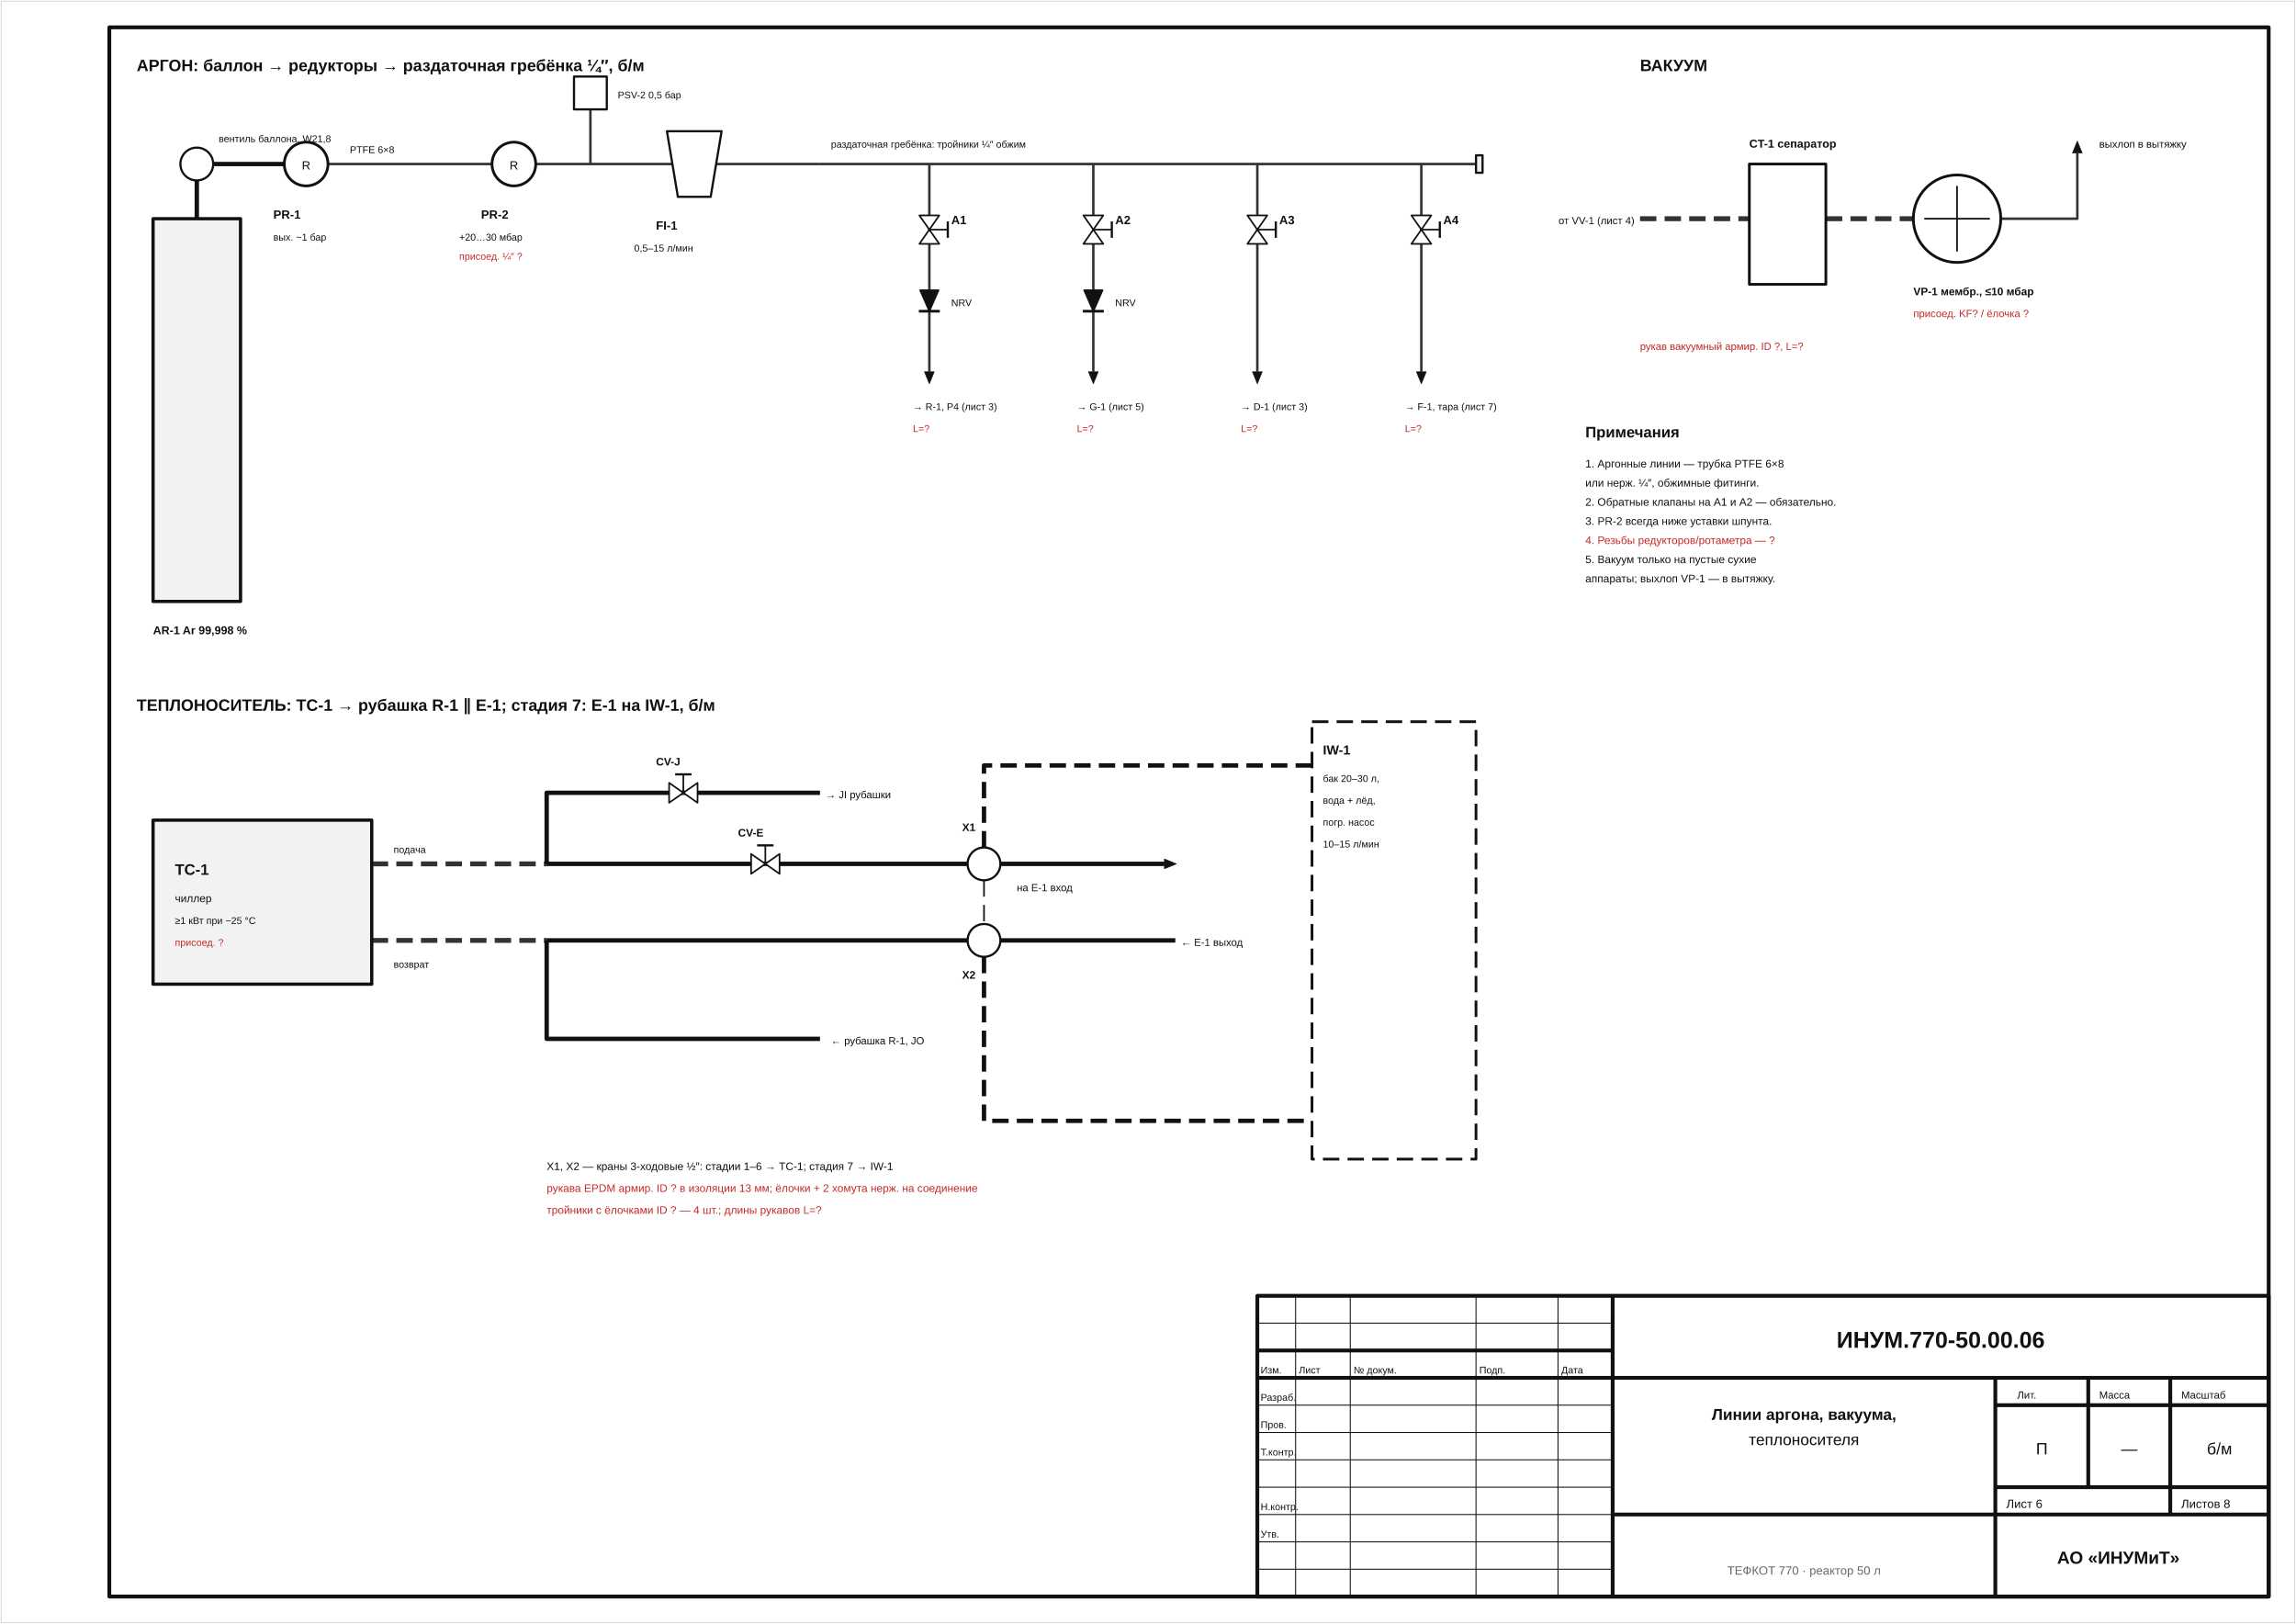
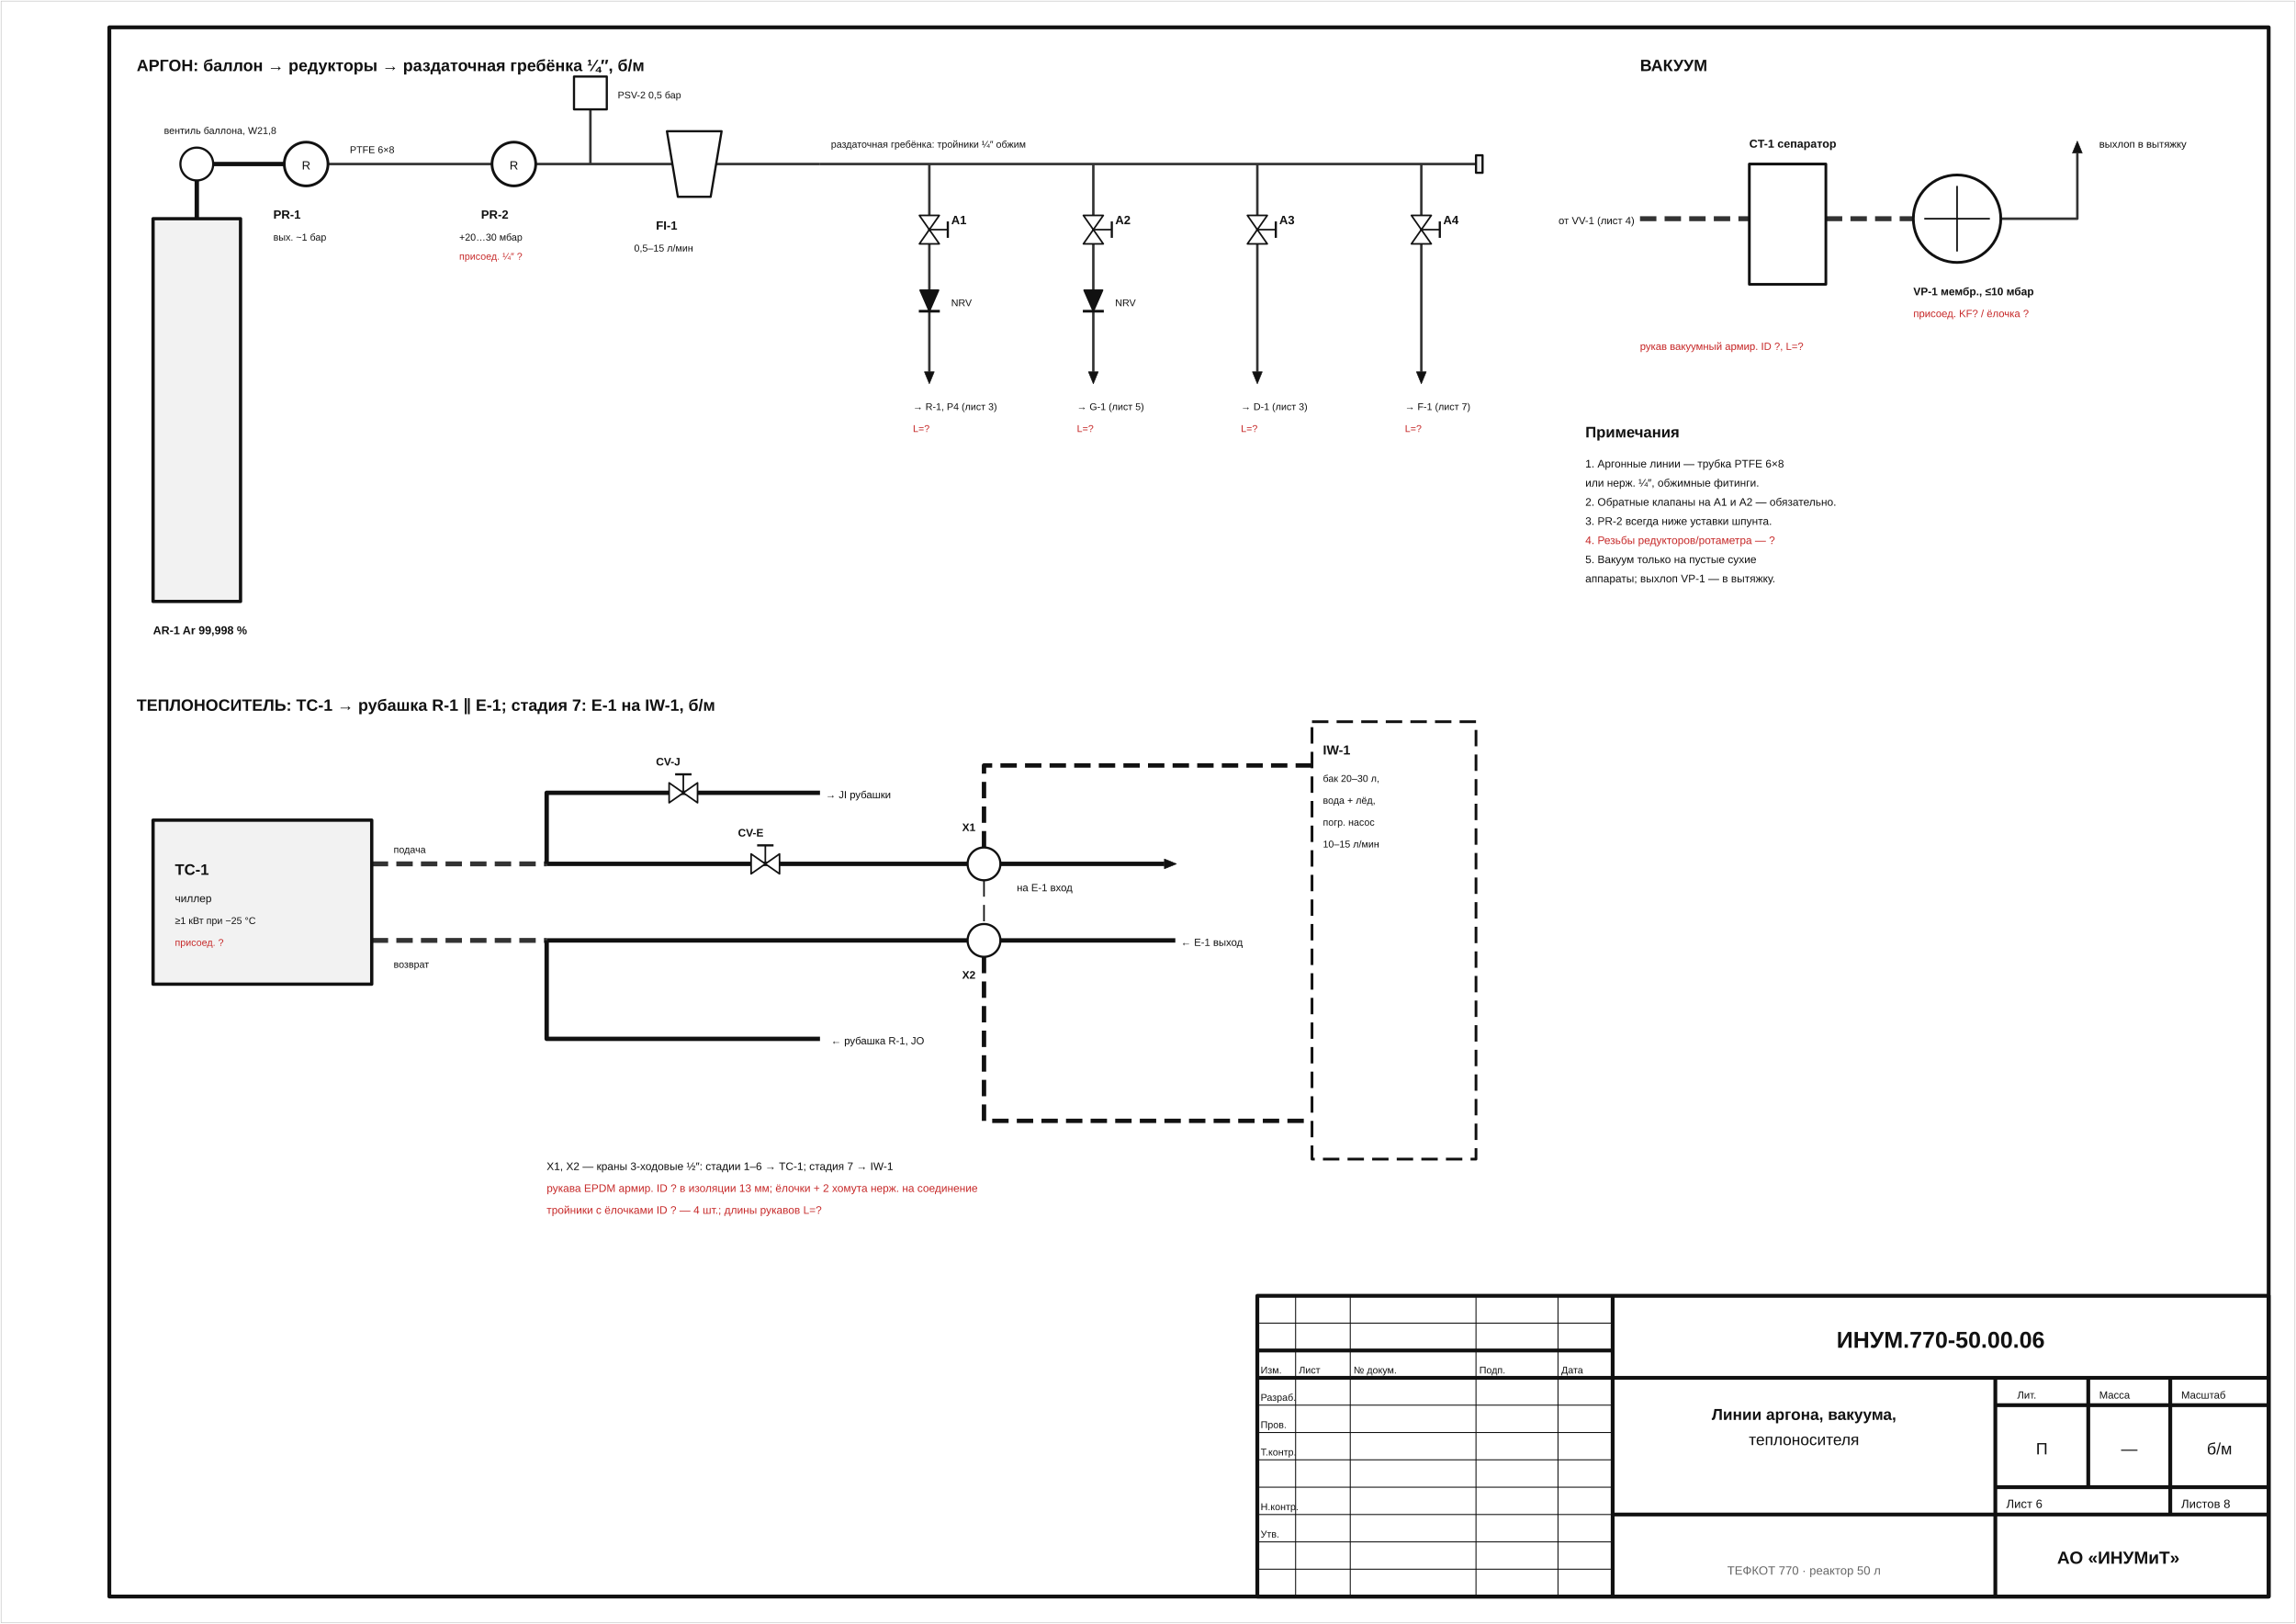
<svg xmlns="http://www.w3.org/2000/svg" viewBox="0 0 420.0 297.0" width="420.0mm" height="297.0mm" font-family="Arial, 'Liberation Sans', sans-serif">
  <rect width="100%" height="100%" fill="#fff" />
  <path d="M230.00,247.00 L295.00,247.00" fill="none" stroke="#111111" stroke-width="0.7" stroke-linejoin="round" />
  <path d="M230.00,252.00 L295.00,252.00" fill="none" stroke="#111111" stroke-width="0.7" stroke-linejoin="round" />
  <path d="M295.00,237.00 L295.00,292.00" fill="none" stroke="#111111" stroke-width="0.7" stroke-linejoin="round" />
  <path d="M295.00,252.00 L415.00,252.00" fill="none" stroke="#111111" stroke-width="0.7" stroke-linejoin="round" />
  <path d="M365.00,252.00 L365.00,292.00" fill="none" stroke="#111111" stroke-width="0.7" stroke-linejoin="round" />
  <path d="M295.00,277.00 L415.00,277.00" fill="none" stroke="#111111" stroke-width="0.7" stroke-linejoin="round" />
  <path d="M365.00,257.00 L415.00,257.00" fill="none" stroke="#111111" stroke-width="0.7" stroke-linejoin="round" />
  <path d="M365.00,272.00 L415.00,272.00" fill="none" stroke="#111111" stroke-width="0.7" stroke-linejoin="round" />
  <path d="M382.00,252.00 L382.00,272.00" fill="none" stroke="#111111" stroke-width="0.7" stroke-linejoin="round" />
  <path d="M397.00,252.00 L397.00,272.00" fill="none" stroke="#111111" stroke-width="0.7" stroke-linejoin="round" />
  <path d="M397.00,272.00 L397.00,277.00" fill="none" stroke="#111111" stroke-width="0.7" stroke-linejoin="round" />
  <path d="M36.00,40.00 L36.00,33.00" fill="none" stroke="#111111" stroke-width="0.8" stroke-linejoin="round" />
  <path d="M39.00,30.00 L52.00,30.00" fill="none" stroke="#111111" stroke-width="0.8" stroke-linejoin="round" />
  <path d="M60.00,30.00 L90.00,30.00" fill="none" stroke="#333333" stroke-width="0.45" stroke-linejoin="round" />
  <path d="M98.00,30.00 L150.00,30.00" fill="none" stroke="#333333" stroke-width="0.45" stroke-linejoin="round" />
  <path d="M108.00,30.00 L108.00,20.00" fill="none" stroke="#333333" stroke-width="0.45" stroke-linejoin="round" />
  <path d="M150.00,30.00 L270.00,30.00" fill="none" stroke="#333333" stroke-width="0.45" stroke-linejoin="round" />
  <path d="M170.00,30.00 L170.00,68.00" fill="none" stroke="#333333" stroke-width="0.45" stroke-linejoin="round" />
  <path d="M200.00,30.00 L200.00,68.00" fill="none" stroke="#333333" stroke-width="0.45" stroke-linejoin="round" />
  <path d="M230.00,30.00 L230.00,68.00" fill="none" stroke="#333333" stroke-width="0.45" stroke-linejoin="round" />
  <path d="M260.00,30.00 L260.00,68.00" fill="none" stroke="#333333" stroke-width="0.45" stroke-linejoin="round" />
  <path d="M300.00,40.00 L320.00,40.00" fill="none" stroke="#333333" stroke-width="0.9" stroke-dasharray="3 1.5" stroke-linejoin="round" />
  <path d="M334.00,40.00 L350.00,40.00" fill="none" stroke="#333333" stroke-width="0.9" stroke-dasharray="3 1.5" stroke-linejoin="round" />
  <path d="M366.00,40.00 L380.00,40.00 L380.00,28.00" fill="none" stroke="#333333" stroke-width="0.45" stroke-linejoin="round" />
  <path d="M68.00,158.00 L100.00,158.00" fill="none" stroke="#333333" stroke-width="0.9" stroke-dasharray="3 1.5" stroke-linejoin="round" />
  <path d="M68.00,172.00 L100.00,172.00" fill="none" stroke="#333333" stroke-width="0.9" stroke-dasharray="3 1.5" stroke-linejoin="round" />
  <path d="M100.00,158.00 L100.00,145.00 L150.00,145.00" fill="none" stroke="#111111" stroke-width="0.8" stroke-linejoin="round" />
  <path d="M100.00,158.00 L177.00,158.00" fill="none" stroke="#111111" stroke-width="0.8" stroke-linejoin="round" />
  <path d="M183.00,158.00 L213.00,158.00" fill="none" stroke="#111111" stroke-width="0.8" stroke-linejoin="round" />
  <path d="M100.00,172.00 L100.00,190.00 L150.00,190.00" fill="none" stroke="#111111" stroke-width="0.8" stroke-linejoin="round" />
  <path d="M100.00,172.00 L177.00,172.00" fill="none" stroke="#111111" stroke-width="0.8" stroke-linejoin="round" />
  <path d="M183.00,172.00 L215.00,172.00" fill="none" stroke="#111111" stroke-width="0.8" stroke-linejoin="round" />
  <path d="M180.00,155.00 L180.00,140.00 L240.00,140.00" fill="none" stroke="#111111" stroke-width="0.8" stroke-dasharray="3 1.5" stroke-linejoin="round" />
  <path d="M180.00,175.00 L180.00,205.00 L240.00,205.00" fill="none" stroke="#111111" stroke-width="0.8" stroke-dasharray="3 1.5" stroke-linejoin="round" />
  <path d="M0.20,0.20 L419.80,0.20 L419.80,296.80 L0.20,296.80 Z" fill="none" stroke="#bbbbbb" stroke-width="0.1" stroke-linejoin="round" />
  <path d="M20.00,5.00 L415.00,5.00 L415.00,292.00 L20.00,292.00 Z" fill="none" stroke="#111111" stroke-width="0.7" stroke-linejoin="round" />
  <path d="M230.00,237.00 L415.00,237.00 L415.00,292.00 L230.00,292.00 Z" fill="none" stroke="#111111" stroke-width="0.7" stroke-linejoin="round" />
  <path d="M230.00,242.00 L295.00,242.00" fill="none" stroke="#111111" stroke-width="0.18" stroke-linejoin="round" />
  <path d="M230.00,257.00 L295.00,257.00" fill="none" stroke="#111111" stroke-width="0.18" stroke-linejoin="round" />
  <path d="M230.00,262.00 L295.00,262.00" fill="none" stroke="#111111" stroke-width="0.18" stroke-linejoin="round" />
  <path d="M230.00,267.00 L295.00,267.00" fill="none" stroke="#111111" stroke-width="0.18" stroke-linejoin="round" />
  <path d="M230.00,272.00 L295.00,272.00" fill="none" stroke="#111111" stroke-width="0.18" stroke-linejoin="round" />
  <path d="M230.00,277.00 L295.00,277.00" fill="none" stroke="#111111" stroke-width="0.18" stroke-linejoin="round" />
  <path d="M230.00,282.00 L295.00,282.00" fill="none" stroke="#111111" stroke-width="0.18" stroke-linejoin="round" />
  <path d="M230.00,287.00 L295.00,287.00" fill="none" stroke="#111111" stroke-width="0.18" stroke-linejoin="round" />
  <path d="M237.00,237.00 L237.00,292.00" fill="none" stroke="#111111" stroke-width="0.18" stroke-linejoin="round" />
  <path d="M247.00,237.00 L247.00,292.00" fill="none" stroke="#111111" stroke-width="0.18" stroke-linejoin="round" />
  <path d="M270.00,237.00 L270.00,292.00" fill="none" stroke="#111111" stroke-width="0.18" stroke-linejoin="round" />
  <path d="M285.00,237.00 L285.00,292.00" fill="none" stroke="#111111" stroke-width="0.18" stroke-linejoin="round" />
  <text x="230.60" y="251.20" font-size="1.8" text-anchor="start" fill="#111111">Изм.</text>
  <text x="237.60" y="251.20" font-size="1.8" text-anchor="start" fill="#111111">Лист</text>
  <text x="247.60" y="251.20" font-size="1.8" text-anchor="start" fill="#111111">№ докум.</text>
  <text x="270.60" y="251.20" font-size="1.8" text-anchor="start" fill="#111111">Подп.</text>
  <text x="285.60" y="251.20" font-size="1.8" text-anchor="start" fill="#111111">Дата</text>
  <text x="230.60" y="256.20" font-size="1.8" text-anchor="start" fill="#111111">Разраб.</text>
  <text x="230.60" y="261.20" font-size="1.8" text-anchor="start" fill="#111111">Пров.</text>
  <text x="230.60" y="266.20" font-size="1.8" text-anchor="start" fill="#111111">Т.контр.</text>
  <text x="230.60" y="276.20" font-size="1.8" text-anchor="start" fill="#111111">Н.контр.</text>
  <text x="230.60" y="281.20" font-size="1.8" text-anchor="start" fill="#111111">Утв.</text>
  <text x="248.60" y="256.20" font-size="1.8" text-anchor="start" fill="#111111" />
  <text x="355.00" y="246.50" font-size="4.2" text-anchor="middle" fill="#111111" font-weight="bold">ИНУМ.770-50.00.06</text>
  <text x="330.00" y="259.70" font-size="2.9" text-anchor="middle" fill="#111111" font-weight="bold">Линии аргона, вакуума,</text>
  <text x="330.00" y="264.30" font-size="2.9" text-anchor="middle" fill="#111111">теплоносителя</text>
  <text x="369.00" y="255.80" font-size="1.9" text-anchor="start" fill="#111111">Лит.</text>
  <text x="384.00" y="255.80" font-size="1.9" text-anchor="start" fill="#111111">Масса</text>
  <text x="399.00" y="255.80" font-size="1.9" text-anchor="start" fill="#111111">Масштаб</text>
  <text x="373.50" y="266.00" font-size="3" text-anchor="middle" fill="#111111">П</text>
  <text x="389.50" y="266.00" font-size="3" text-anchor="middle" fill="#111111">—</text>
  <text x="406.00" y="266.00" font-size="3" text-anchor="middle" fill="#111111">б/м</text>
  <text x="367.00" y="275.80" font-size="2.2" text-anchor="start" fill="#111111">Лист 6</text>
  <text x="399.00" y="275.80" font-size="2.2" text-anchor="start" fill="#111111">Листов 8</text>
  <text x="387.50" y="286.00" font-size="3.2" text-anchor="middle" fill="#111111" font-weight="bold">АО «ИНУМиТ»</text>
  <text x="330.00" y="288.00" font-size="2.2" text-anchor="middle" fill="#666666">ТЕФКОТ 770 · реактор 50 л</text>
  <text x="25.00" y="13.00" font-size="3.0" text-anchor="start" fill="#111111" font-weight="bold">АРГОН: баллон → редукторы → раздаточная гребёнка ¼″, б/м</text>
  <path d="M28.00,40.00 L44.00,40.00 L44.00,110.00 L28.00,110.00 Z" fill="#f2f2f2" stroke="#111111" stroke-width="0.6" stroke-linejoin="round" />
  <text x="28.00" y="116.00" font-size="2.1" text-anchor="start" fill="#111111" font-weight="bold">AR-1 Ar 99,998 %</text>
  <circle cx="36.00" cy="30.00" r="3.00" fill="#ffffff" stroke="#111111" stroke-width="0.4" />
-   <text x="40.00" y="26.00" font-size="1.8" text-anchor="start" fill="#111111">вентиль баллона, W21,8</text>
+   <text x="30.00" y="24.50" font-size="1.8" text-anchor="start" fill="#111111">вентиль баллона, W21,8</text>
  <circle cx="56.00" cy="30.00" r="4.00" fill="#ffffff" stroke="#111111" stroke-width="0.5" />
  <text x="56.00" y="31.00" font-size="2.2" text-anchor="middle" fill="#111111">R</text>
  <text x="50.00" y="40.00" font-size="2.2" text-anchor="start" fill="#111111" font-weight="bold">PR-1</text>
  <text x="50.00" y="44.00" font-size="1.8" text-anchor="start" fill="#111111">вых. ~1 бар</text>
  <text x="64.00" y="28.00" font-size="1.8" text-anchor="start" fill="#111111">PTFE 6×8</text>
  <circle cx="94.00" cy="30.00" r="4.00" fill="#ffffff" stroke="#111111" stroke-width="0.5" />
  <text x="94.00" y="31.00" font-size="2.2" text-anchor="middle" fill="#111111">R</text>
  <text x="88.00" y="40.00" font-size="2.2" text-anchor="start" fill="#111111" font-weight="bold">PR-2</text>
  <text x="84.00" y="44.00" font-size="1.8" text-anchor="start" fill="#111111">+20…30 мбар</text>
  <text x="84.00" y="47.50" font-size="1.8" text-anchor="start" fill="#c62828">присоед. ¼″ ?</text>
  <path d="M105.00,14.00 L111.00,14.00 L111.00,20.00 L105.00,20.00 Z" fill="#ffffff" stroke="#111111" stroke-width="0.4" stroke-linejoin="round" />
  <text x="113.00" y="18.00" font-size="1.8" text-anchor="start" fill="#111111">PSV-2 0,5 бар</text>
  <path d="M122.00,24.00 L132.00,24.00 L130.00,36.00 L124.00,36.00 Z" fill="#ffffff" stroke="#111111" stroke-width="0.4" stroke-linejoin="round" />
  <text x="120.00" y="42.00" font-size="2.2" text-anchor="start" fill="#111111" font-weight="bold">FI-1</text>
  <text x="116.00" y="46.00" font-size="1.8" text-anchor="start" fill="#111111">0,5–15 л/мин</text>
  <path d="M270.00,28.40 L271.20,28.40 L271.20,31.60 L270.00,31.60 Z" fill="#eeeeee" stroke="#111111" stroke-width="0.4" stroke-linejoin="round" />
  <text x="152.00" y="27.00" font-size="1.8" text-anchor="start" fill="#111111">раздаточная гребёнка: тройники ¼″ обжим</text>
  <path d="M170.00,70.20 L169.10,68.00 L170.90,68.00 Z" fill="#111111" stroke="#111111" stroke-width="0.1" stroke-linejoin="round" />
  <path d="M168.18,39.40 L171.82,44.60 L168.18,44.60 L171.82,39.40 Z" fill="#ffffff" stroke="#111111" stroke-width="0.3" stroke-linejoin="round" />
  <path d="M170.00,42.00 L173.38,42.00" fill="none" stroke="#111111" stroke-width="0.3" stroke-linejoin="round" />
  <path d="M173.38,40.50 L173.38,43.50" fill="none" stroke="#111111" stroke-width="0.4" stroke-linejoin="round" />
  <text x="174.00" y="41.00" font-size="2.2" text-anchor="start" fill="#111111" font-weight="bold">A1</text>
  <path d="M170.00,56.92 L168.32,53.08 L171.68,53.08 Z" fill="#111111" stroke="#111111" stroke-width="0.3" stroke-linejoin="round" />
  <path d="M168.08,56.92 L171.92,56.92" fill="none" stroke="#111111" stroke-width="0.5" stroke-linejoin="round" />
  <text x="174.00" y="56.00" font-size="1.8" text-anchor="start" fill="#111111">NRV</text>
  <text x="167.00" y="75.00" font-size="1.8" text-anchor="start" fill="#111111">→ R-1, P4 (лист 3)</text>
  <text x="167.00" y="79.00" font-size="1.8" text-anchor="start" fill="#c62828">L=?</text>
  <path d="M200.00,70.20 L199.10,68.00 L200.90,68.00 Z" fill="#111111" stroke="#111111" stroke-width="0.1" stroke-linejoin="round" />
  <path d="M198.18,39.40 L201.82,44.60 L198.18,44.60 L201.82,39.40 Z" fill="#ffffff" stroke="#111111" stroke-width="0.3" stroke-linejoin="round" />
  <path d="M200.00,42.00 L203.38,42.00" fill="none" stroke="#111111" stroke-width="0.3" stroke-linejoin="round" />
  <path d="M203.38,40.50 L203.38,43.50" fill="none" stroke="#111111" stroke-width="0.4" stroke-linejoin="round" />
  <text x="204.00" y="41.00" font-size="2.2" text-anchor="start" fill="#111111" font-weight="bold">A2</text>
  <path d="M200.00,56.92 L198.32,53.08 L201.68,53.08 Z" fill="#111111" stroke="#111111" stroke-width="0.3" stroke-linejoin="round" />
  <path d="M198.08,56.92 L201.92,56.92" fill="none" stroke="#111111" stroke-width="0.5" stroke-linejoin="round" />
  <text x="204.00" y="56.00" font-size="1.8" text-anchor="start" fill="#111111">NRV</text>
  <text x="197.00" y="75.00" font-size="1.8" text-anchor="start" fill="#111111">→ G-1 (лист 5)</text>
  <text x="197.00" y="79.00" font-size="1.8" text-anchor="start" fill="#c62828">L=?</text>
  <path d="M230.00,70.20 L229.10,68.00 L230.90,68.00 Z" fill="#111111" stroke="#111111" stroke-width="0.1" stroke-linejoin="round" />
  <path d="M228.18,39.40 L231.82,44.60 L228.18,44.60 L231.82,39.40 Z" fill="#ffffff" stroke="#111111" stroke-width="0.3" stroke-linejoin="round" />
  <path d="M230.00,42.00 L233.38,42.00" fill="none" stroke="#111111" stroke-width="0.3" stroke-linejoin="round" />
  <path d="M233.38,40.50 L233.38,43.50" fill="none" stroke="#111111" stroke-width="0.4" stroke-linejoin="round" />
  <text x="234.00" y="41.00" font-size="2.2" text-anchor="start" fill="#111111" font-weight="bold">A3</text>
  <text x="227.00" y="75.00" font-size="1.8" text-anchor="start" fill="#111111">→ D-1 (лист 3)</text>
  <text x="227.00" y="79.00" font-size="1.8" text-anchor="start" fill="#c62828">L=?</text>
  <path d="M260.00,70.20 L259.10,68.00 L260.90,68.00 Z" fill="#111111" stroke="#111111" stroke-width="0.1" stroke-linejoin="round" />
  <path d="M258.18,39.40 L261.82,44.60 L258.18,44.60 L261.82,39.40 Z" fill="#ffffff" stroke="#111111" stroke-width="0.3" stroke-linejoin="round" />
  <path d="M260.00,42.00 L263.38,42.00" fill="none" stroke="#111111" stroke-width="0.3" stroke-linejoin="round" />
  <path d="M263.38,40.50 L263.38,43.50" fill="none" stroke="#111111" stroke-width="0.4" stroke-linejoin="round" />
  <text x="264.00" y="41.00" font-size="2.2" text-anchor="start" fill="#111111" font-weight="bold">A4</text>
-   <text x="257.00" y="75.00" font-size="1.8" text-anchor="start" fill="#111111">→ F-1, тара (лист 7)</text>
+   <text x="257.00" y="75.00" font-size="1.8" text-anchor="start" fill="#111111">→ F-1 (лист 7)</text>
  <text x="257.00" y="79.00" font-size="1.8" text-anchor="start" fill="#c62828">L=?</text>
  <text x="300.00" y="13.00" font-size="3.0" text-anchor="start" fill="#111111" font-weight="bold">ВАКУУМ</text>
  <text x="299.00" y="41.00" font-size="1.9" text-anchor="end" fill="#111111">от VV-1 (лист 4)</text>
  <path d="M320.00,30.00 L334.00,30.00 L334.00,52.00 L320.00,52.00 Z" fill="#ffffff" stroke="#111111" stroke-width="0.5" stroke-linejoin="round" />
  <text x="320.00" y="27.00" font-size="2.1" text-anchor="start" fill="#111111" font-weight="bold">CT-1 сепаратор</text>
  <circle cx="358.00" cy="40.00" r="8.00" fill="#ffffff" stroke="#111111" stroke-width="0.5" />
  <path d="M352.00,40.00 L364.00,40.00" fill="none" stroke="#111111" stroke-width="0.3" stroke-linejoin="round" />
  <path d="M358.00,34.00 L358.00,46.00" fill="none" stroke="#111111" stroke-width="0.3" stroke-linejoin="round" />
  <text x="350.00" y="54.00" font-size="2.0" text-anchor="start" fill="#111111" font-weight="bold">VP-1 мембр., ≤10 мбар</text>
  <text x="350.00" y="58.00" font-size="1.9" text-anchor="start" fill="#c62828">присоед. KF? / ёлочка ?</text>
  <path d="M380.00,25.80 L380.90,28.00 L379.10,28.00 Z" fill="#111111" stroke="#111111" stroke-width="0.1" stroke-linejoin="round" />
  <text x="384.00" y="27.00" font-size="1.9" text-anchor="start" fill="#111111">выхлоп в вытяжку</text>
  <text x="300.00" y="64.00" font-size="1.9" text-anchor="start" fill="#c62828">рукав вакуумный армир. ID ?, L=?</text>
  <text x="25.00" y="130.00" font-size="3.0" text-anchor="start" fill="#111111" font-weight="bold">ТЕПЛОНОСИТЕЛЬ: TC-1 → рубашка R-1 ∥ E-1; стадия 7: E-1 на IW-1, б/м</text>
  <path d="M28.00,150.00 L68.00,150.00 L68.00,180.00 L28.00,180.00 Z" fill="#f2f2f2" stroke="#111111" stroke-width="0.6" stroke-linejoin="round" />
  <text x="32.00" y="160.00" font-size="2.8" text-anchor="start" fill="#111111" font-weight="bold">TC-1</text>
  <text x="32.00" y="165.00" font-size="2.0" text-anchor="start" fill="#111111">чиллер</text>
  <text x="32.00" y="169.00" font-size="1.8" text-anchor="start" fill="#111111">≥1 кВт при −25 °C</text>
  <text x="32.00" y="173.00" font-size="1.8" text-anchor="start" fill="#c62828">присоед. ?</text>
  <text x="72.00" y="156.00" font-size="1.8" text-anchor="start" fill="#111111">подача</text>
  <text x="72.00" y="177.00" font-size="1.8" text-anchor="start" fill="#111111">возврат</text>
  <path d="M122.40,143.18 L127.60,146.82 L127.60,143.18 L122.40,146.82 Z" fill="#ffffff" stroke="#111111" stroke-width="0.3" stroke-linejoin="round" />
  <path d="M125.00,145.00 L125.00,141.62" fill="none" stroke="#111111" stroke-width="0.3" stroke-linejoin="round" />
  <path d="M123.50,141.62 L126.50,141.62" fill="none" stroke="#111111" stroke-width="0.4" stroke-linejoin="round" />
  <text x="120.00" y="140.00" font-size="2.0" text-anchor="start" fill="#111111" font-weight="bold">CV-J</text>
  <text x="151.00" y="146.00" font-size="1.9" text-anchor="start" fill="#111111">→ JI рубашки</text>
  <path d="M137.40,156.18 L142.60,159.82 L142.60,156.18 L137.40,159.82 Z" fill="#ffffff" stroke="#111111" stroke-width="0.3" stroke-linejoin="round" />
  <path d="M140.00,158.00 L140.00,154.62" fill="none" stroke="#111111" stroke-width="0.3" stroke-linejoin="round" />
  <path d="M138.50,154.62 L141.50,154.62" fill="none" stroke="#111111" stroke-width="0.4" stroke-linejoin="round" />
  <text x="135.00" y="153.00" font-size="2.0" text-anchor="start" fill="#111111" font-weight="bold">CV-E</text>
  <circle cx="180.00" cy="158.00" r="3.00" fill="#ffffff" stroke="#111111" stroke-width="0.4" />
  <text x="176.00" y="152.00" font-size="2.0" text-anchor="start" fill="#111111" font-weight="bold">X1</text>
  <path d="M215.20,158.00 L213.00,158.90 L213.00,157.10 Z" fill="#111111" stroke="#111111" stroke-width="0.1" stroke-linejoin="round" />
  <text x="186.00" y="163.00" font-size="1.9" text-anchor="start" fill="#111111">на E-1 вход</text>
  <text x="152.00" y="191.00" font-size="1.9" text-anchor="start" fill="#111111">← рубашка R-1, JO</text>
  <circle cx="180.00" cy="172.00" r="3.00" fill="#ffffff" stroke="#111111" stroke-width="0.4" />
  <text x="176.00" y="179.00" font-size="2.0" text-anchor="start" fill="#111111" font-weight="bold">X2</text>
  <text x="216.00" y="173.00" font-size="1.9" text-anchor="start" fill="#111111">← E-1 выход</text>
  <path d="M180.00,161.00 L180.00,169.00" fill="none" stroke="#111111" stroke-width="0.3" stroke-dasharray="3 1.5" stroke-linejoin="round" />
  <path d="M240.00,132.00 L270.00,132.00 L270.00,212.00 L240.00,212.00 Z" fill="none" stroke="#111111" stroke-width="0.5" stroke-dasharray="3 1.5" stroke-linejoin="round" />
  <text x="242.00" y="138.00" font-size="2.4" text-anchor="start" fill="#111111" font-weight="bold">IW-1</text>
  <text x="242.00" y="143.00" font-size="1.8" text-anchor="start" fill="#111111">бак 20–30 л,</text>
  <text x="242.00" y="147.00" font-size="1.8" text-anchor="start" fill="#111111">вода + лёд,</text>
  <text x="242.00" y="151.00" font-size="1.8" text-anchor="start" fill="#111111">погр. насос</text>
  <text x="242.00" y="155.00" font-size="1.8" text-anchor="start" fill="#111111">10–15 л/мин</text>
  <text x="100.00" y="214.00" font-size="2.0" text-anchor="start" fill="#111111">X1, X2 — краны 3-ходовые ½″: стадии 1–6 → TC-1; стадия 7 → IW-1</text>
  <text x="100.00" y="218.00" font-size="2.0" text-anchor="start" fill="#c62828">рукава EPDM армир. ID ? в изоляции 13 мм; ёлочки + 2 хомута нерж. на соединение</text>
  <text x="100.00" y="222.00" font-size="2.0" text-anchor="start" fill="#c62828">тройники с ёлочками ID ? — 4 шт.; длины рукавов L=?</text>
  <text x="290.00" y="80.00" font-size="2.8" text-anchor="start" fill="#111111" font-weight="bold">Примечания</text>
  <text x="290.00" y="85.50" font-size="2.0" text-anchor="start" fill="#111111">1. Аргонные линии — трубка PTFE 6×8</text>
  <text x="290.00" y="89.00" font-size="2.0" text-anchor="start" fill="#111111">   или нерж. ¼″, обжимные фитинги.</text>
  <text x="290.00" y="92.50" font-size="2.0" text-anchor="start" fill="#111111">2. Обратные клапаны на A1 и A2 — обязательно.</text>
  <text x="290.00" y="96.00" font-size="2.0" text-anchor="start" fill="#111111">3. PR-2 всегда ниже уставки шпунта.</text>
  <text x="290.00" y="99.50" font-size="2.0" text-anchor="start" fill="#c62828">4. Резьбы редукторов/ротаметра — ?</text>
  <text x="290.00" y="103.00" font-size="2.0" text-anchor="start" fill="#111111">5. Вакуум только на пустые сухие</text>
  <text x="290.00" y="106.50" font-size="2.0" text-anchor="start" fill="#111111">   аппараты; выхлоп VP-1 — в вытяжку.</text>
</svg>
